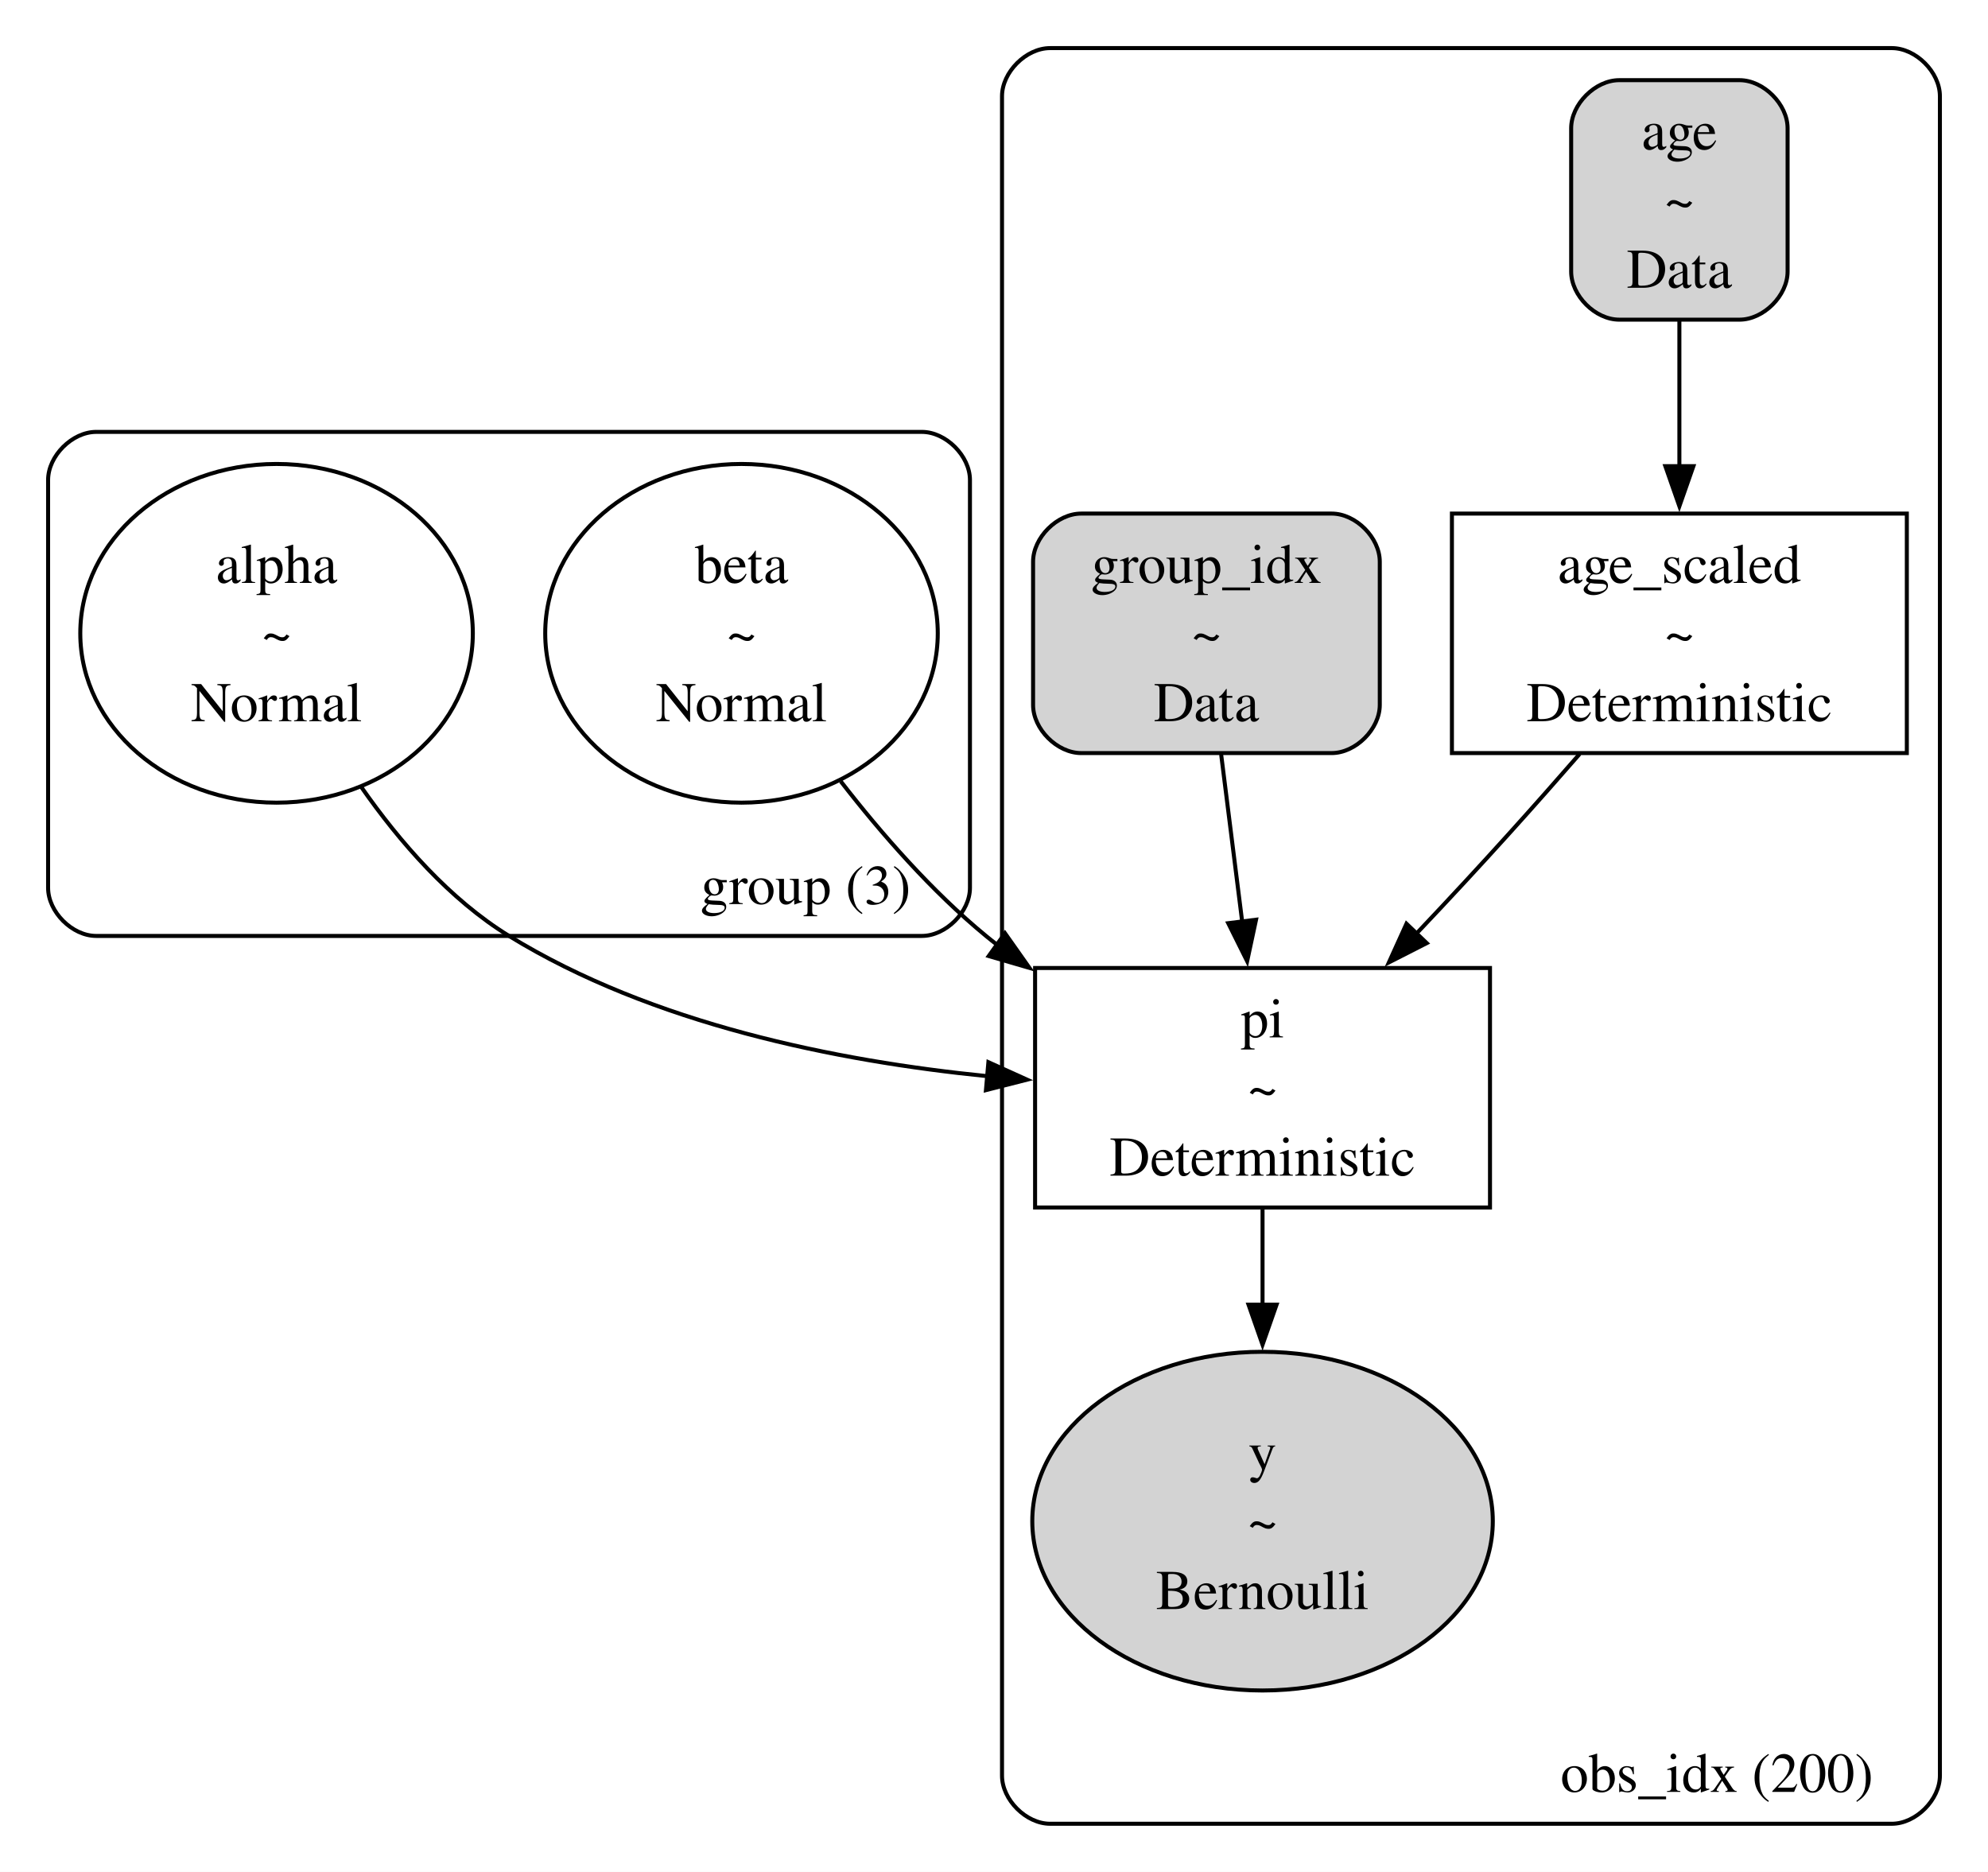
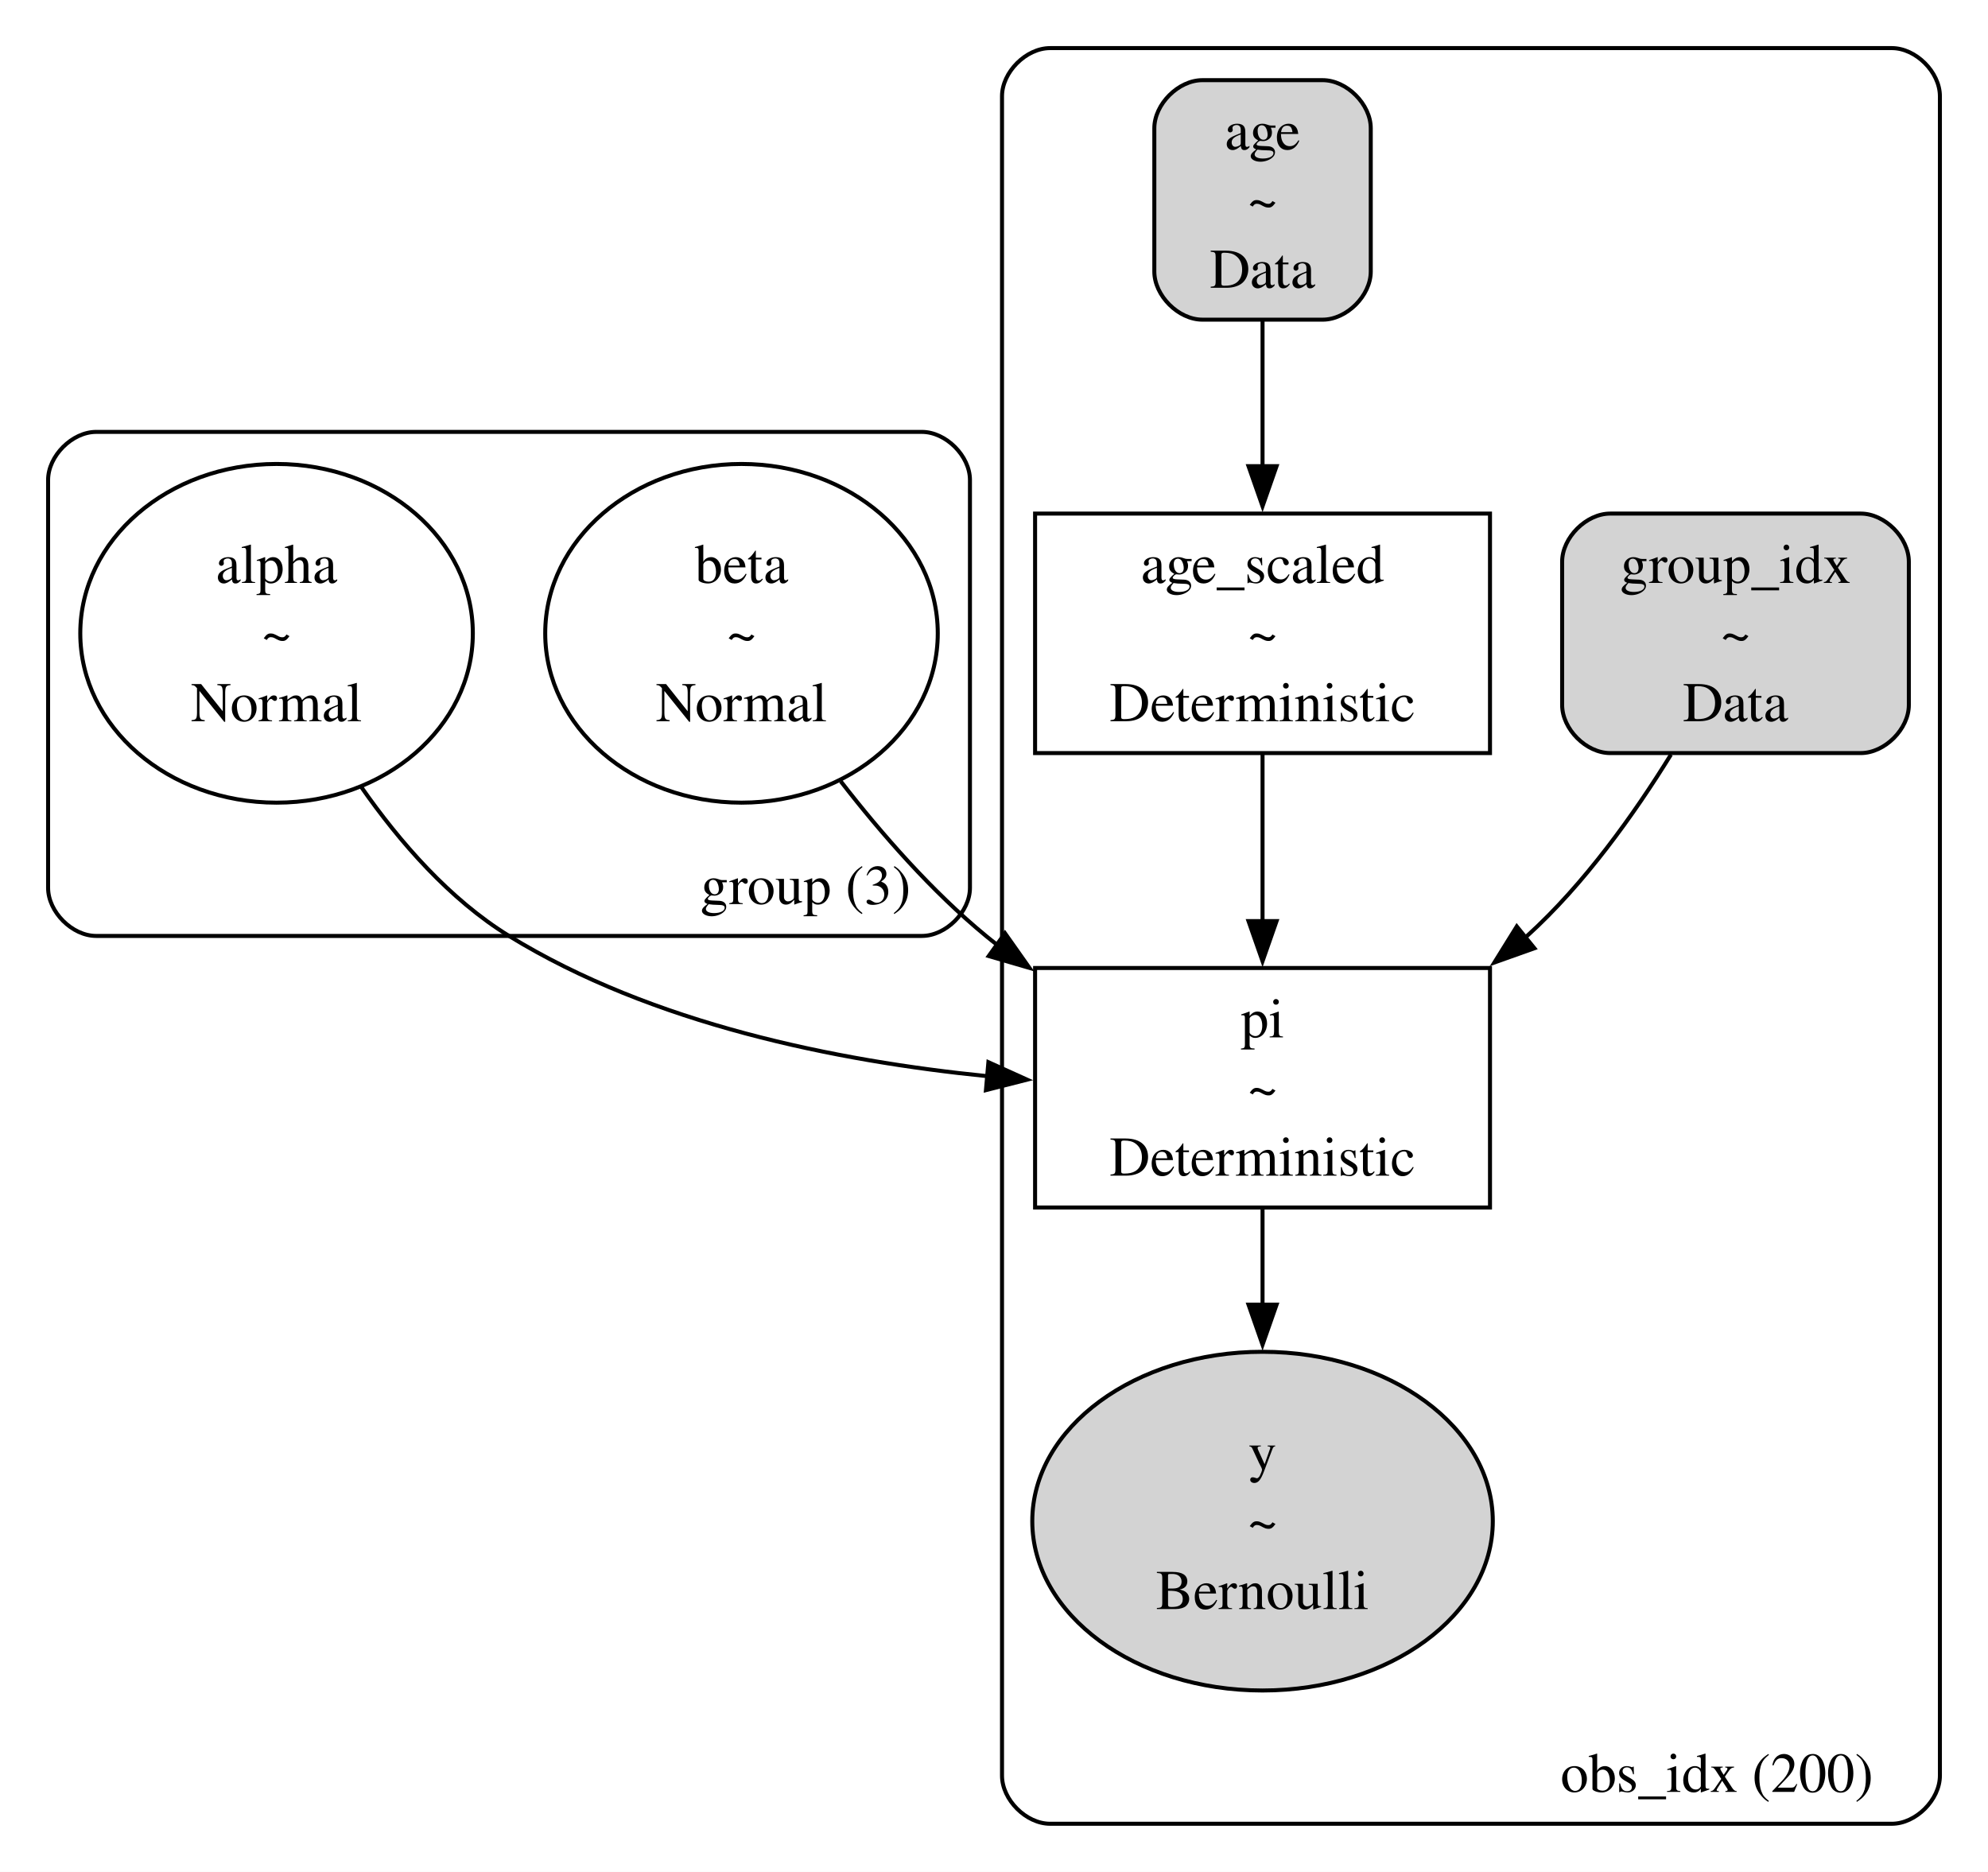
<svg xmlns="http://www.w3.org/2000/svg" width="496pt" height="467pt" viewBox="0.00 0.00 496.00 467.00">
  <g id="graph0" class="graph" transform="scale(1 1) rotate(0) translate(4 463)">
    <polygon fill="white" stroke="none" points="-4,4 -4,-463 492,-463 492,4 -4,4" />
    <g id="clust1" class="cluster">
      <path fill="none" stroke="black" d="M20,-229.5C20,-229.5 226,-229.5 226,-229.5 232,-229.5 238,-235.5 238,-241.5 238,-241.5 238,-343.25 238,-343.25 238,-349.25 232,-355.25 226,-355.25 226,-355.25 20,-355.25 20,-355.25 14,-355.25 8,-349.25 8,-343.25 8,-343.25 8,-241.5 8,-241.5 8,-235.5 14,-229.5 20,-229.5" />
      <text text-anchor="middle" x="197" y="-237.45" font-family="Times,serif" font-size="14.00">group (3)</text>
    </g>
    <g id="clust2" class="cluster">
      <path fill="none" stroke="black" d="M258,-8C258,-8 468,-8 468,-8 474,-8 480,-14 480,-20 480,-20 480,-439 480,-439 480,-445 474,-451 468,-451 468,-451 258,-451 258,-451 252,-451 246,-445 246,-439 246,-439 246,-20 246,-20 246,-14 252,-8 258,-8" />
      <text text-anchor="middle" x="424.38" y="-15.95" font-family="Times,serif" font-size="14.00">obs_idx (200)</text>
    </g>
    <g id="node1" class="node">
      <ellipse fill="none" stroke="black" cx="65" cy="-305" rx="48.97" ry="42.25" />
      <text text-anchor="middle" x="65" y="-317.57" font-family="Times,serif" font-size="14.00">alpha</text>
      <text text-anchor="middle" x="65" y="-300.32" font-family="Times,serif" font-size="14.00">~</text>
      <text text-anchor="middle" x="65" y="-283.07" font-family="Times,serif" font-size="14.00">Normal</text>
    </g>
-     <g id="node4" class="node">
+     <g id="node7" class="node">
      <polygon fill="none" stroke="black" points="367.75,-221.5 254.25,-221.5 254.25,-161.75 367.75,-161.75 367.75,-221.5" />
      <text text-anchor="middle" x="311" y="-204.2" font-family="Times,serif" font-size="14.00">pi</text>
      <text text-anchor="middle" x="311" y="-186.95" font-family="Times,serif" font-size="14.00">~</text>
      <text text-anchor="middle" x="311" y="-169.7" font-family="Times,serif" font-size="14.00">Deterministic</text>
    </g>
    <g id="edge4" class="edge">
      <path fill="none" stroke="black" d="M86.16,-266.62C95.71,-252.94 108.2,-238.6 123,-229.5 158.69,-207.55 204.77,-198.27 242.38,-194.51" />
      <polygon fill="black" stroke="black" points="242.6,-198 252.26,-193.64 241.99,-191.03 242.6,-198" />
    </g>
    <g id="node2" class="node">
      <ellipse fill="none" stroke="black" cx="181" cy="-305" rx="48.97" ry="42.25" />
      <text text-anchor="middle" x="181" y="-317.57" font-family="Times,serif" font-size="14.00">beta</text>
      <text text-anchor="middle" x="181" y="-300.32" font-family="Times,serif" font-size="14.00">~</text>
      <text text-anchor="middle" x="181" y="-283.07" font-family="Times,serif" font-size="14.00">Normal</text>
    </g>
-     <g id="edge5" class="edge">
+     <g id="edge6" class="edge">
      <path fill="none" stroke="black" d="M205.77,-268.07C215.98,-254.9 228.57,-240.54 242,-229.5 242.94,-228.72 243.91,-227.96 244.89,-227.2" />
      <polygon fill="black" stroke="black" points="246.74,-230.18 252.85,-221.52 242.68,-224.48 246.74,-230.18" />
    </g>
    <g id="node3" class="node">
-       <path fill="lightgrey" stroke="black" d="M328.25,-334.87C328.25,-334.87 265.75,-334.87 265.75,-334.87 259.75,-334.87 253.75,-328.87 253.75,-322.87 253.75,-322.87 253.75,-287.12 253.75,-287.12 253.75,-281.12 259.75,-275.12 265.75,-275.12 265.75,-275.12 328.25,-275.12 328.25,-275.12 334.25,-275.12 340.25,-281.12 340.25,-287.12 340.25,-287.12 340.25,-322.87 340.25,-322.87 340.25,-328.87 334.25,-334.87 328.25,-334.87" />
-       <text text-anchor="middle" x="297" y="-317.57" font-family="Times,serif" font-size="14.00">group_idx</text>
-       <text text-anchor="middle" x="297" y="-300.32" font-family="Times,serif" font-size="14.00">~</text>
-       <text text-anchor="middle" x="297" y="-283.07" font-family="Times,serif" font-size="14.00">Data</text>
-     </g>
-     <g id="edge3" class="edge">
-       <path fill="none" stroke="black" d="M300.68,-274.74C302.29,-261.95 304.2,-246.74 305.94,-232.9" />
-       <polygon fill="black" stroke="black" points="309.38,-233.55 307.16,-223.19 302.44,-232.68 309.38,-233.55" />
-     </g>
-     <g id="node6" class="node">
      <ellipse fill="lightgrey" stroke="black" cx="311" cy="-83.5" rx="57.45" ry="42.25" />
      <text text-anchor="middle" x="311" y="-96.07" font-family="Times,serif" font-size="14.00">y</text>
      <text text-anchor="middle" x="311" y="-78.82" font-family="Times,serif" font-size="14.00">~</text>
      <text text-anchor="middle" x="311" y="-61.57" font-family="Times,serif" font-size="14.00">Bernoulli</text>
    </g>
+     <g id="node4" class="node">
+       <path fill="lightgrey" stroke="black" d="M326,-443C326,-443 296,-443 296,-443 290,-443 284,-437 284,-431 284,-431 284,-395.25 284,-395.25 284,-389.25 290,-383.25 296,-383.25 296,-383.25 326,-383.25 326,-383.25 332,-383.25 338,-389.25 338,-395.25 338,-395.25 338,-431 338,-431 338,-437 332,-443 326,-443" />
+       <text text-anchor="middle" x="311" y="-425.7" font-family="Times,serif" font-size="14.00">age</text>
+       <text text-anchor="middle" x="311" y="-408.45" font-family="Times,serif" font-size="14.00">~</text>
+       <text text-anchor="middle" x="311" y="-391.2" font-family="Times,serif" font-size="14.00">Data</text>
+     </g>
+     <g id="node6" class="node">
+       <polygon fill="none" stroke="black" points="367.75,-334.87 254.25,-334.87 254.25,-275.12 367.75,-275.12 367.75,-334.87" />
+       <text text-anchor="middle" x="311" y="-317.57" font-family="Times,serif" font-size="14.00">age_scaled</text>
+       <text text-anchor="middle" x="311" y="-300.32" font-family="Times,serif" font-size="14.00">~</text>
+       <text text-anchor="middle" x="311" y="-283.07" font-family="Times,serif" font-size="14.00">Deterministic</text>
+     </g>
+     <g id="edge2" class="edge">
+       <path fill="none" stroke="black" d="M311,-382.84C311,-371.59 311,-358.54 311,-346.43" />
+       <polygon fill="black" stroke="black" points="314.5,-346.7 311,-336.7 307.5,-346.7 314.5,-346.7" />
+     </g>
+     <g id="node5" class="node">
+       <path fill="lightgrey" stroke="black" d="M460.25,-334.87C460.25,-334.87 397.75,-334.87 397.75,-334.87 391.75,-334.87 385.75,-328.87 385.75,-322.87 385.75,-322.87 385.75,-287.12 385.75,-287.12 385.75,-281.12 391.75,-275.12 397.75,-275.12 397.75,-275.12 460.25,-275.12 460.25,-275.12 466.25,-275.12 472.25,-281.12 472.25,-287.12 472.25,-287.12 472.25,-322.87 472.25,-322.87 472.25,-328.87 466.25,-334.87 460.25,-334.87" />
+       <text text-anchor="middle" x="429" y="-317.57" font-family="Times,serif" font-size="14.00">group_idx</text>
+       <text text-anchor="middle" x="429" y="-300.32" font-family="Times,serif" font-size="14.00">~</text>
+       <text text-anchor="middle" x="429" y="-283.07" font-family="Times,serif" font-size="14.00">Data</text>
+     </g>
+     <g id="edge5" class="edge">
+       <path fill="none" stroke="black" d="M412.9,-274.74C403.75,-259.93 391.27,-242.41 377,-229.5 376.82,-229.33 376.63,-229.17 376.45,-229.01" />
+       <polygon fill="black" stroke="black" points="378.83,-226.43 368.84,-222.87 374.43,-231.87 378.83,-226.43" />
+     </g>
+     <g id="edge3" class="edge">
+       <path fill="none" stroke="black" d="M311,-274.74C311,-261.95 311,-246.74 311,-232.9" />
+       <polygon fill="black" stroke="black" points="314.5,-233.2 311,-223.2 307.5,-233.2 314.5,-233.2" />
+     </g>
    <g id="edge1" class="edge">
      <path fill="none" stroke="black" d="M311,-161.34C311,-153.84 311,-145.53 311,-137.23" />
      <polygon fill="black" stroke="black" points="314.5,-137.51 311,-127.51 307.5,-137.51 314.5,-137.51" />
    </g>
-     <g id="node5" class="node">
-       <polygon fill="none" stroke="black" points="471.75,-334.87 358.25,-334.87 358.25,-275.12 471.75,-275.12 471.75,-334.87" />
-       <text text-anchor="middle" x="415" y="-317.57" font-family="Times,serif" font-size="14.00">age_scaled</text>
-       <text text-anchor="middle" x="415" y="-300.32" font-family="Times,serif" font-size="14.00">~</text>
-       <text text-anchor="middle" x="415" y="-283.07" font-family="Times,serif" font-size="14.00">Deterministic</text>
-     </g>
-     <g id="edge6" class="edge">
-       <path fill="none" stroke="black" d="M390.11,-274.89C379.47,-262.68 366.67,-248.28 349.24,-229.92" />
-       <polygon fill="black" stroke="black" points="351.97,-227.71 342.53,-222.9 346.91,-232.55 351.97,-227.71" />
-     </g>
-     <g id="node7" class="node">
-       <path fill="lightgrey" stroke="black" d="M430,-443C430,-443 400,-443 400,-443 394,-443 388,-437 388,-431 388,-431 388,-395.25 388,-395.25 388,-389.25 394,-383.25 400,-383.25 400,-383.25 430,-383.25 430,-383.25 436,-383.25 442,-389.25 442,-395.25 442,-395.25 442,-431 442,-431 442,-437 436,-443 430,-443" />
-       <text text-anchor="middle" x="415" y="-425.7" font-family="Times,serif" font-size="14.00">age</text>
-       <text text-anchor="middle" x="415" y="-408.45" font-family="Times,serif" font-size="14.00">~</text>
-       <text text-anchor="middle" x="415" y="-391.2" font-family="Times,serif" font-size="14.00">Data</text>
-     </g>
-     <g id="edge2" class="edge">
-       <path fill="none" stroke="black" d="M415,-382.84C415,-371.59 415,-358.54 415,-346.43" />
-       <polygon fill="black" stroke="black" points="418.5,-346.7 415,-336.7 411.5,-346.7 418.5,-346.7" />
-     </g>
  </g>
</svg>
